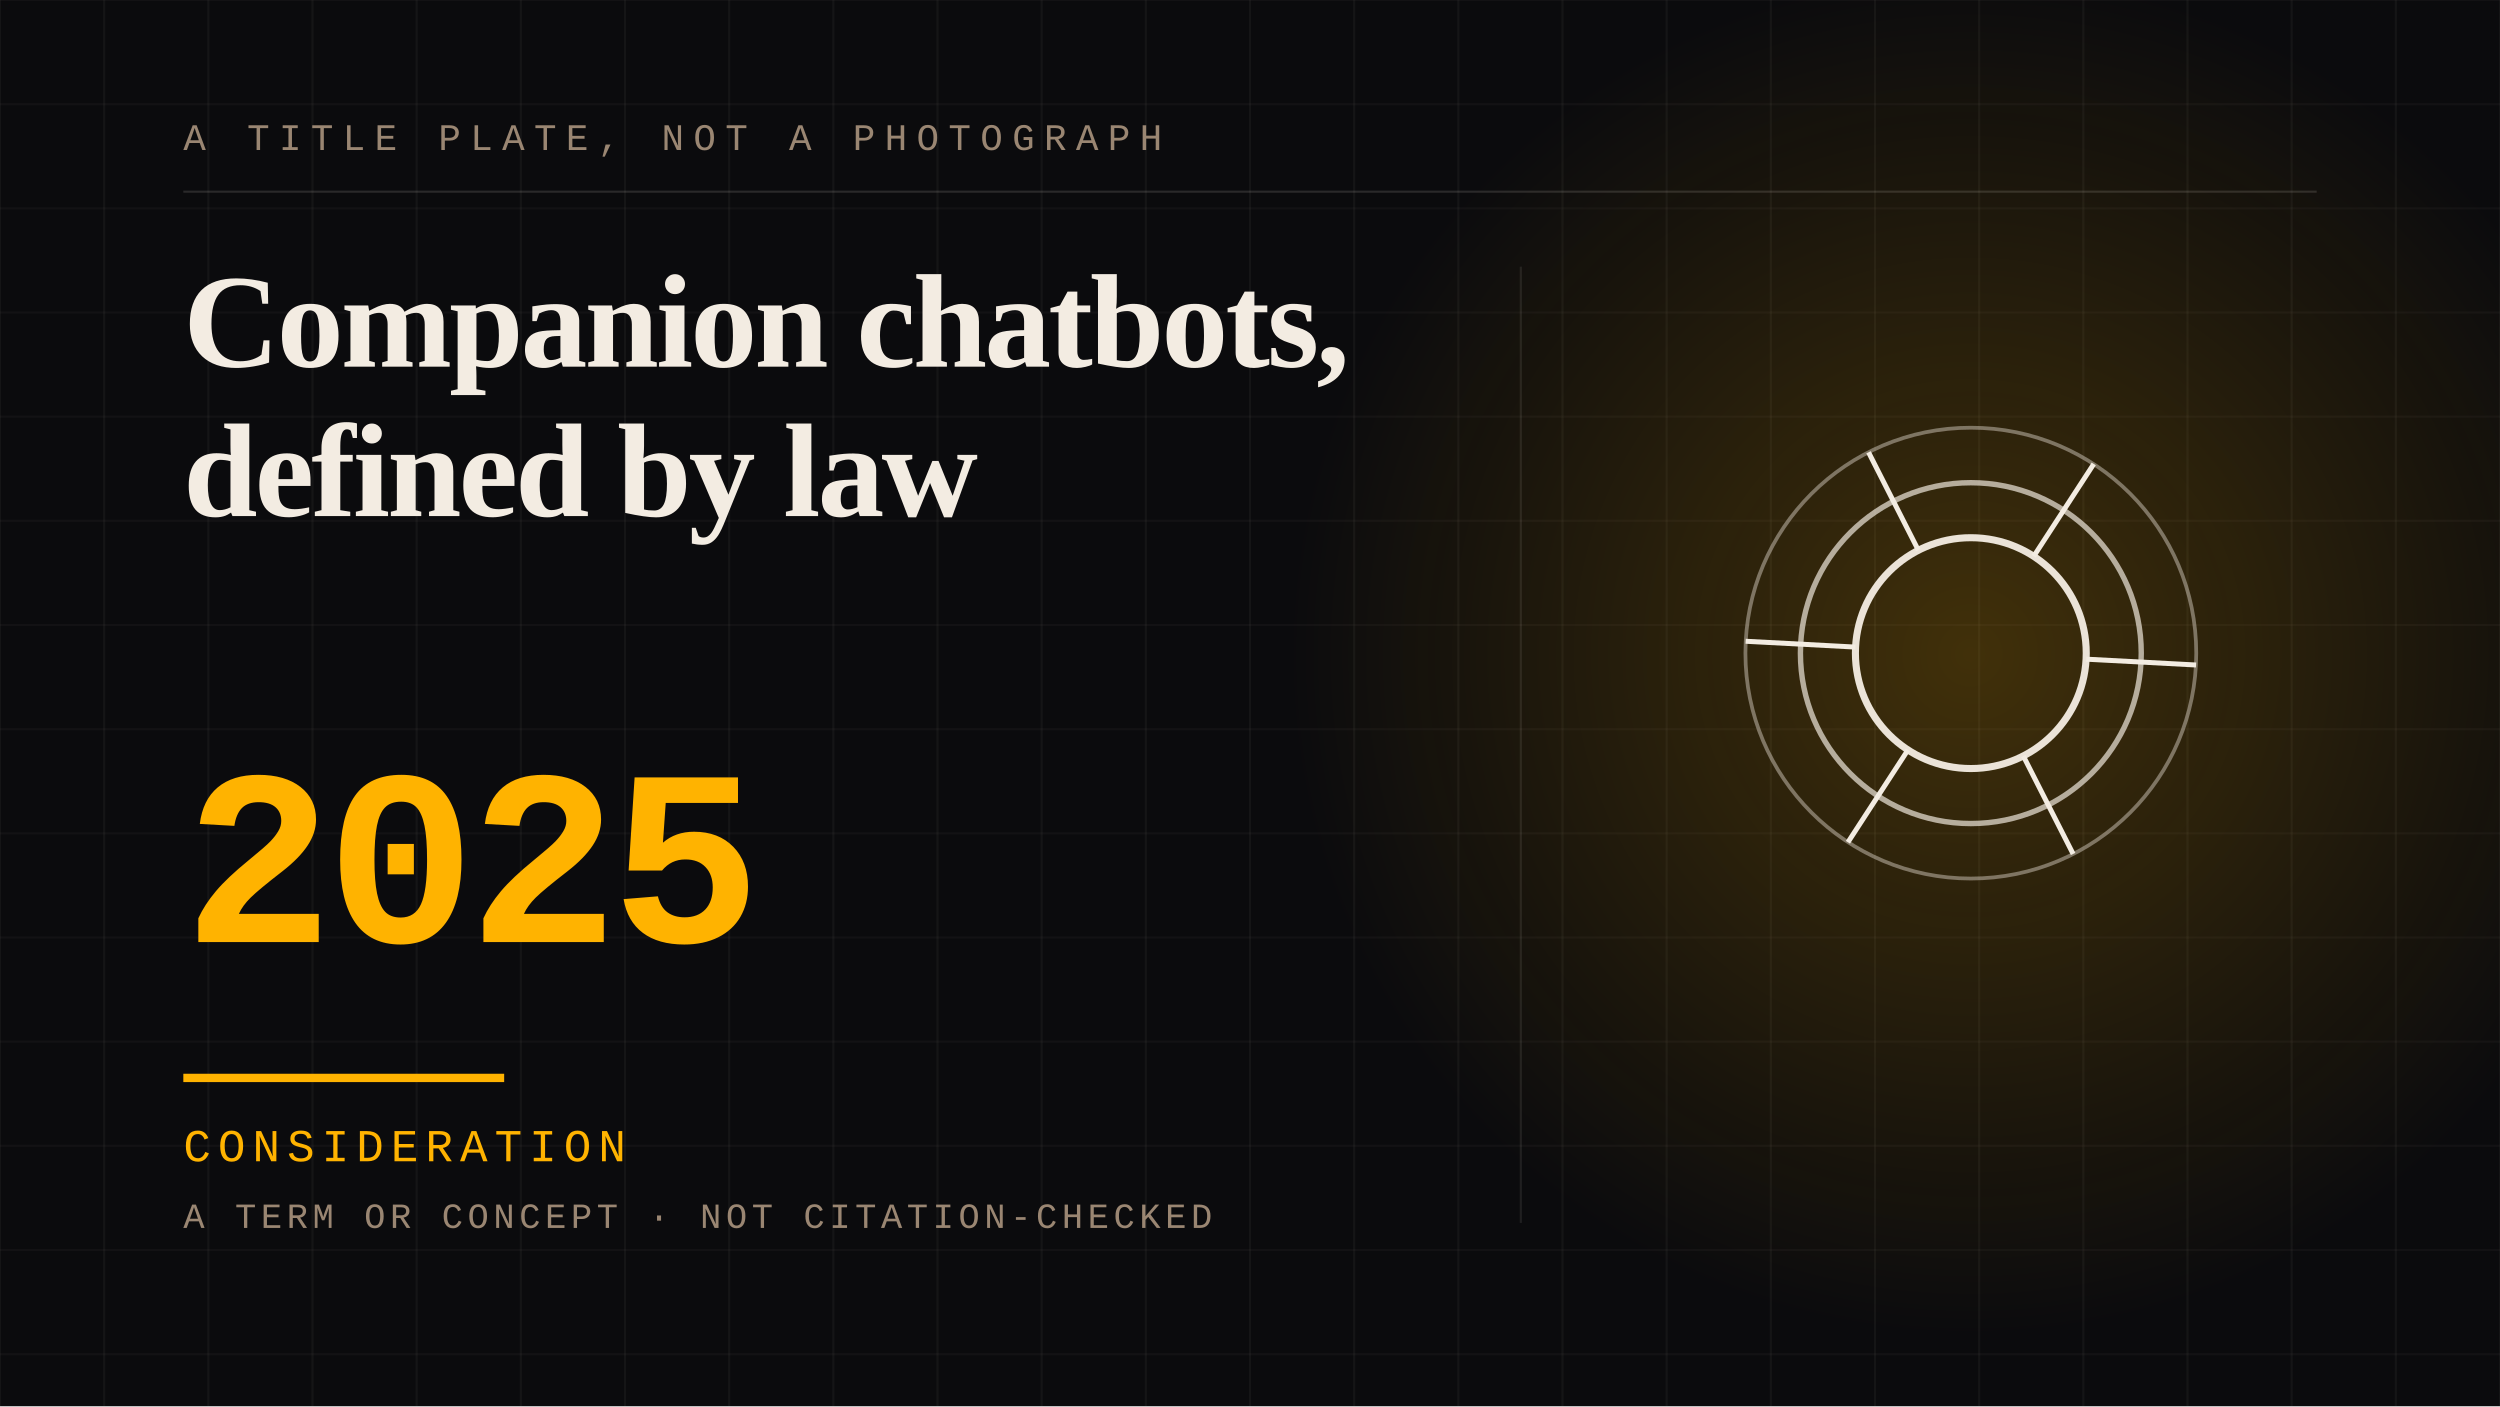
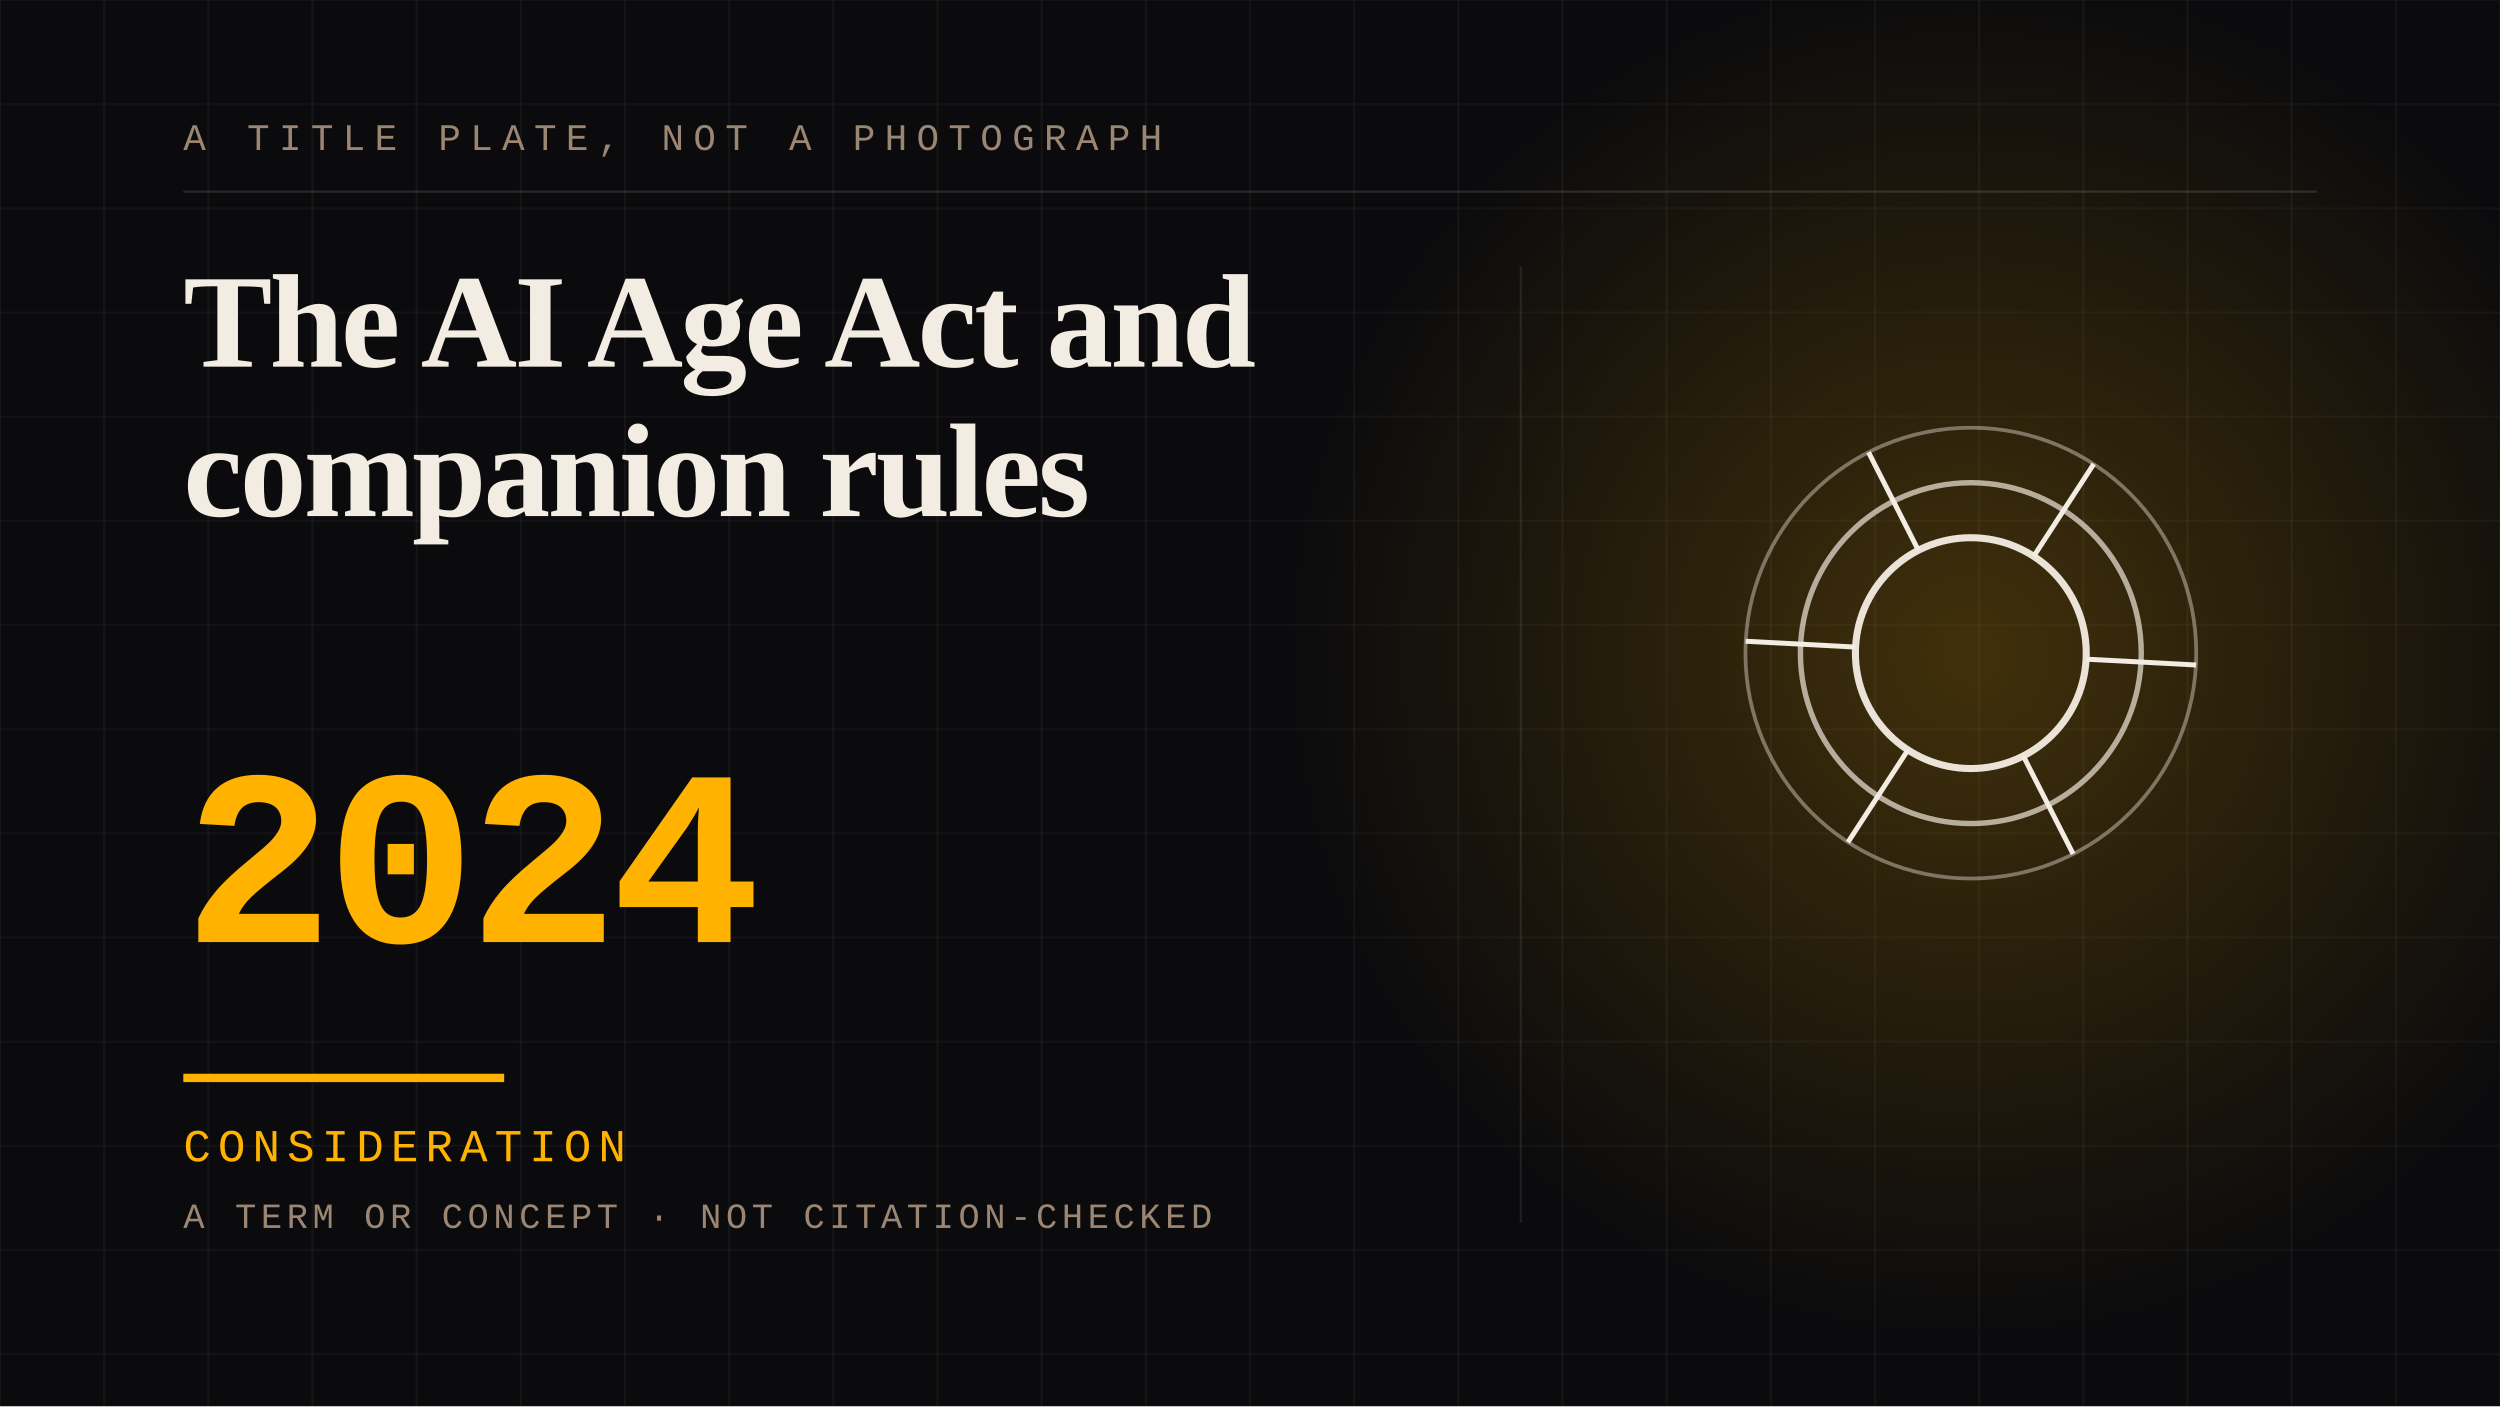
- <svg xmlns="http://www.w3.org/2000/svg" viewBox="0 0 1200 675" width="1200" height="675" role="img" aria-label="Title plate: Companion chatbots, defined by law, 2025, A term or concept, Consideration. Drawn from the entry's own record, not a photograph.">
+ <svg xmlns="http://www.w3.org/2000/svg" viewBox="0 0 1200 675" width="1200" height="675" role="img" aria-label="Title plate: The AI Age Act and companion rules, 2024, A term or concept, Consideration. Drawn from the entry's own record, not a photograph.">
  <rect width="1200" height="675" fill="#0b0b0d" />
  <line x1="0" y1="0" x2="0" y2="675" stroke="#f3ece2" stroke-width="1" opacity=".045" />
  <line x1="50" y1="0" x2="50" y2="675" stroke="#f3ece2" stroke-width="1" opacity=".045" />
  <line x1="100" y1="0" x2="100" y2="675" stroke="#f3ece2" stroke-width="1" opacity=".045" />
  <line x1="150" y1="0" x2="150" y2="675" stroke="#f3ece2" stroke-width="1" opacity=".045" />
  <line x1="200" y1="0" x2="200" y2="675" stroke="#f3ece2" stroke-width="1" opacity=".045" />
  <line x1="250" y1="0" x2="250" y2="675" stroke="#f3ece2" stroke-width="1" opacity=".045" />
  <line x1="300" y1="0" x2="300" y2="675" stroke="#f3ece2" stroke-width="1" opacity=".045" />
  <line x1="350" y1="0" x2="350" y2="675" stroke="#f3ece2" stroke-width="1" opacity=".045" />
  <line x1="400" y1="0" x2="400" y2="675" stroke="#f3ece2" stroke-width="1" opacity=".045" />
  <line x1="450" y1="0" x2="450" y2="675" stroke="#f3ece2" stroke-width="1" opacity=".045" />
  <line x1="500" y1="0" x2="500" y2="675" stroke="#f3ece2" stroke-width="1" opacity=".045" />
  <line x1="550" y1="0" x2="550" y2="675" stroke="#f3ece2" stroke-width="1" opacity=".045" />
  <line x1="600" y1="0" x2="600" y2="675" stroke="#f3ece2" stroke-width="1" opacity=".045" />
  <line x1="650" y1="0" x2="650" y2="675" stroke="#f3ece2" stroke-width="1" opacity=".045" />
  <line x1="700" y1="0" x2="700" y2="675" stroke="#f3ece2" stroke-width="1" opacity=".045" />
  <line x1="750" y1="0" x2="750" y2="675" stroke="#f3ece2" stroke-width="1" opacity=".045" />
  <line x1="800" y1="0" x2="800" y2="675" stroke="#f3ece2" stroke-width="1" opacity=".045" />
  <line x1="850" y1="0" x2="850" y2="675" stroke="#f3ece2" stroke-width="1" opacity=".045" />
  <line x1="900" y1="0" x2="900" y2="675" stroke="#f3ece2" stroke-width="1" opacity=".045" />
  <line x1="950" y1="0" x2="950" y2="675" stroke="#f3ece2" stroke-width="1" opacity=".045" />
  <line x1="1000" y1="0" x2="1000" y2="675" stroke="#f3ece2" stroke-width="1" opacity=".045" />
  <line x1="1050" y1="0" x2="1050" y2="675" stroke="#f3ece2" stroke-width="1" opacity=".045" />
  <line x1="1100" y1="0" x2="1100" y2="675" stroke="#f3ece2" stroke-width="1" opacity=".045" />
  <line x1="1150" y1="0" x2="1150" y2="675" stroke="#f3ece2" stroke-width="1" opacity=".045" />
  <line x1="1200" y1="0" x2="1200" y2="675" stroke="#f3ece2" stroke-width="1" opacity=".045" />
  <line x1="0" y1="0" x2="1200" y2="0" stroke="#f3ece2" stroke-width="1" opacity=".035" />
  <line x1="0" y1="50" x2="1200" y2="50" stroke="#f3ece2" stroke-width="1" opacity=".035" />
  <line x1="0" y1="100" x2="1200" y2="100" stroke="#f3ece2" stroke-width="1" opacity=".035" />
  <line x1="0" y1="150" x2="1200" y2="150" stroke="#f3ece2" stroke-width="1" opacity=".035" />
  <line x1="0" y1="200" x2="1200" y2="200" stroke="#f3ece2" stroke-width="1" opacity=".035" />
  <line x1="0" y1="250" x2="1200" y2="250" stroke="#f3ece2" stroke-width="1" opacity=".035" />
  <line x1="0" y1="300" x2="1200" y2="300" stroke="#f3ece2" stroke-width="1" opacity=".035" />
  <line x1="0" y1="350" x2="1200" y2="350" stroke="#f3ece2" stroke-width="1" opacity=".035" />
  <line x1="0" y1="400" x2="1200" y2="400" stroke="#f3ece2" stroke-width="1" opacity=".035" />
  <line x1="0" y1="450" x2="1200" y2="450" stroke="#f3ece2" stroke-width="1" opacity=".035" />
  <line x1="0" y1="500" x2="1200" y2="500" stroke="#f3ece2" stroke-width="1" opacity=".035" />
  <line x1="0" y1="550" x2="1200" y2="550" stroke="#f3ece2" stroke-width="1" opacity=".035" />
  <line x1="0" y1="600" x2="1200" y2="600" stroke="#f3ece2" stroke-width="1" opacity=".035" />
  <line x1="0" y1="650" x2="1200" y2="650" stroke="#f3ece2" stroke-width="1" opacity=".035" />
  <defs>
    <radialGradient id="pg" cx=".5" cy=".5" r=".5">
      <stop offset="0" stop-color="#ffb300" stop-opacity=".22" />
      <stop offset="1" stop-color="#ffb300" stop-opacity="0" />
    </radialGradient>
  </defs>
  <circle cx="946" cy="314" r="330" fill="url(#pg)" />
  <circle cx="946.0" cy="313.5" r="55.4" fill="none" stroke="#f3ece2" stroke-width="3.4" opacity="0.95" />
  <circle cx="946.0" cy="313.5" r="81.8" fill="none" stroke="#f3ece2" stroke-width="2.6" opacity="0.68" />
  <circle cx="946.0" cy="313.5" r="108.2" fill="none" stroke="#f3ece2" stroke-width="1.8" opacity="0.41" />
  <line x1="1001.4" y1="316.4" x2="1054.1" y2="319.2" stroke="#f3ece2" stroke-width="2.4" />
  <line x1="971.2" y1="362.9" x2="995.1" y2="409.9" stroke="#f3ece2" stroke-width="2.4" />
  <line x1="915.8" y1="360.0" x2="887.0" y2="404.3" stroke="#f3ece2" stroke-width="2.4" />
  <line x1="890.6" y1="310.6" x2="837.9" y2="307.8" stroke="#f3ece2" stroke-width="2.4" />
  <line x1="920.8" y1="264.1" x2="896.9" y2="217.1" stroke="#f3ece2" stroke-width="2.4" />
  <line x1="976.2" y1="267.0" x2="1005.0" y2="222.7" stroke="#f3ece2" stroke-width="2.4" />
-   <text x="88" y="176.0" font-family="Georgia,&quot;Times New Roman&quot;,serif" font-size="64" font-weight="700" fill="#f3ece2" letter-spacing="-1.3">Companion chatbots,</text>
-   <text x="88" y="247.7" font-family="Georgia,&quot;Times New Roman&quot;,serif" font-size="64" font-weight="700" fill="#f3ece2" letter-spacing="-1.3">defined by law</text>
-   <text x="88" y="452.2" font-family="Consolas,&quot;Courier New&quot;,monospace" font-size="120" font-weight="700" letter-spacing="-3.6" fill="#ffb300">2025</text>
+   <text x="88" y="176.0" font-family="Georgia,&quot;Times New Roman&quot;,serif" font-size="64" font-weight="700" fill="#f3ece2" letter-spacing="-1.3">The AI Age Act and</text>
+   <text x="88" y="247.7" font-family="Georgia,&quot;Times New Roman&quot;,serif" font-size="64" font-weight="700" fill="#f3ece2" letter-spacing="-1.3">companion rules</text>
+   <text x="88" y="452.2" font-family="Consolas,&quot;Courier New&quot;,monospace" font-size="120" font-weight="700" letter-spacing="-3.6" fill="#ffb300">2024</text>
  <line x1="88" y1="517.4" x2="242.0" y2="517.4" stroke="#ffb300" stroke-width="4" />
  <text x="88" y="557.4" font-family="Consolas,&quot;Courier New&quot;,monospace" font-size="22" letter-spacing="3.4" fill="#ffb300">CONSIDERATION</text>
  <text x="88" y="589.4" font-family="Consolas,&quot;Courier New&quot;,monospace" font-size="17" letter-spacing="2.2" fill="#9a8672">A TERM OR CONCEPT  ·  NOT CITATION-CHECKED</text>
  <text x="88" y="72" font-family="Consolas,&quot;Courier New&quot;,monospace" font-size="18" letter-spacing="4.5" fill="#9a8672">A TITLE PLATE, NOT A PHOTOGRAPH</text>
  <line x1="88" y1="92" x2="1112" y2="92" stroke="#f3ece2" stroke-width="1" opacity=".14" />
  <line x1="730" y1="128" x2="730" y2="587" stroke="#f3ece2" stroke-width="1" opacity=".09" />
</svg>
